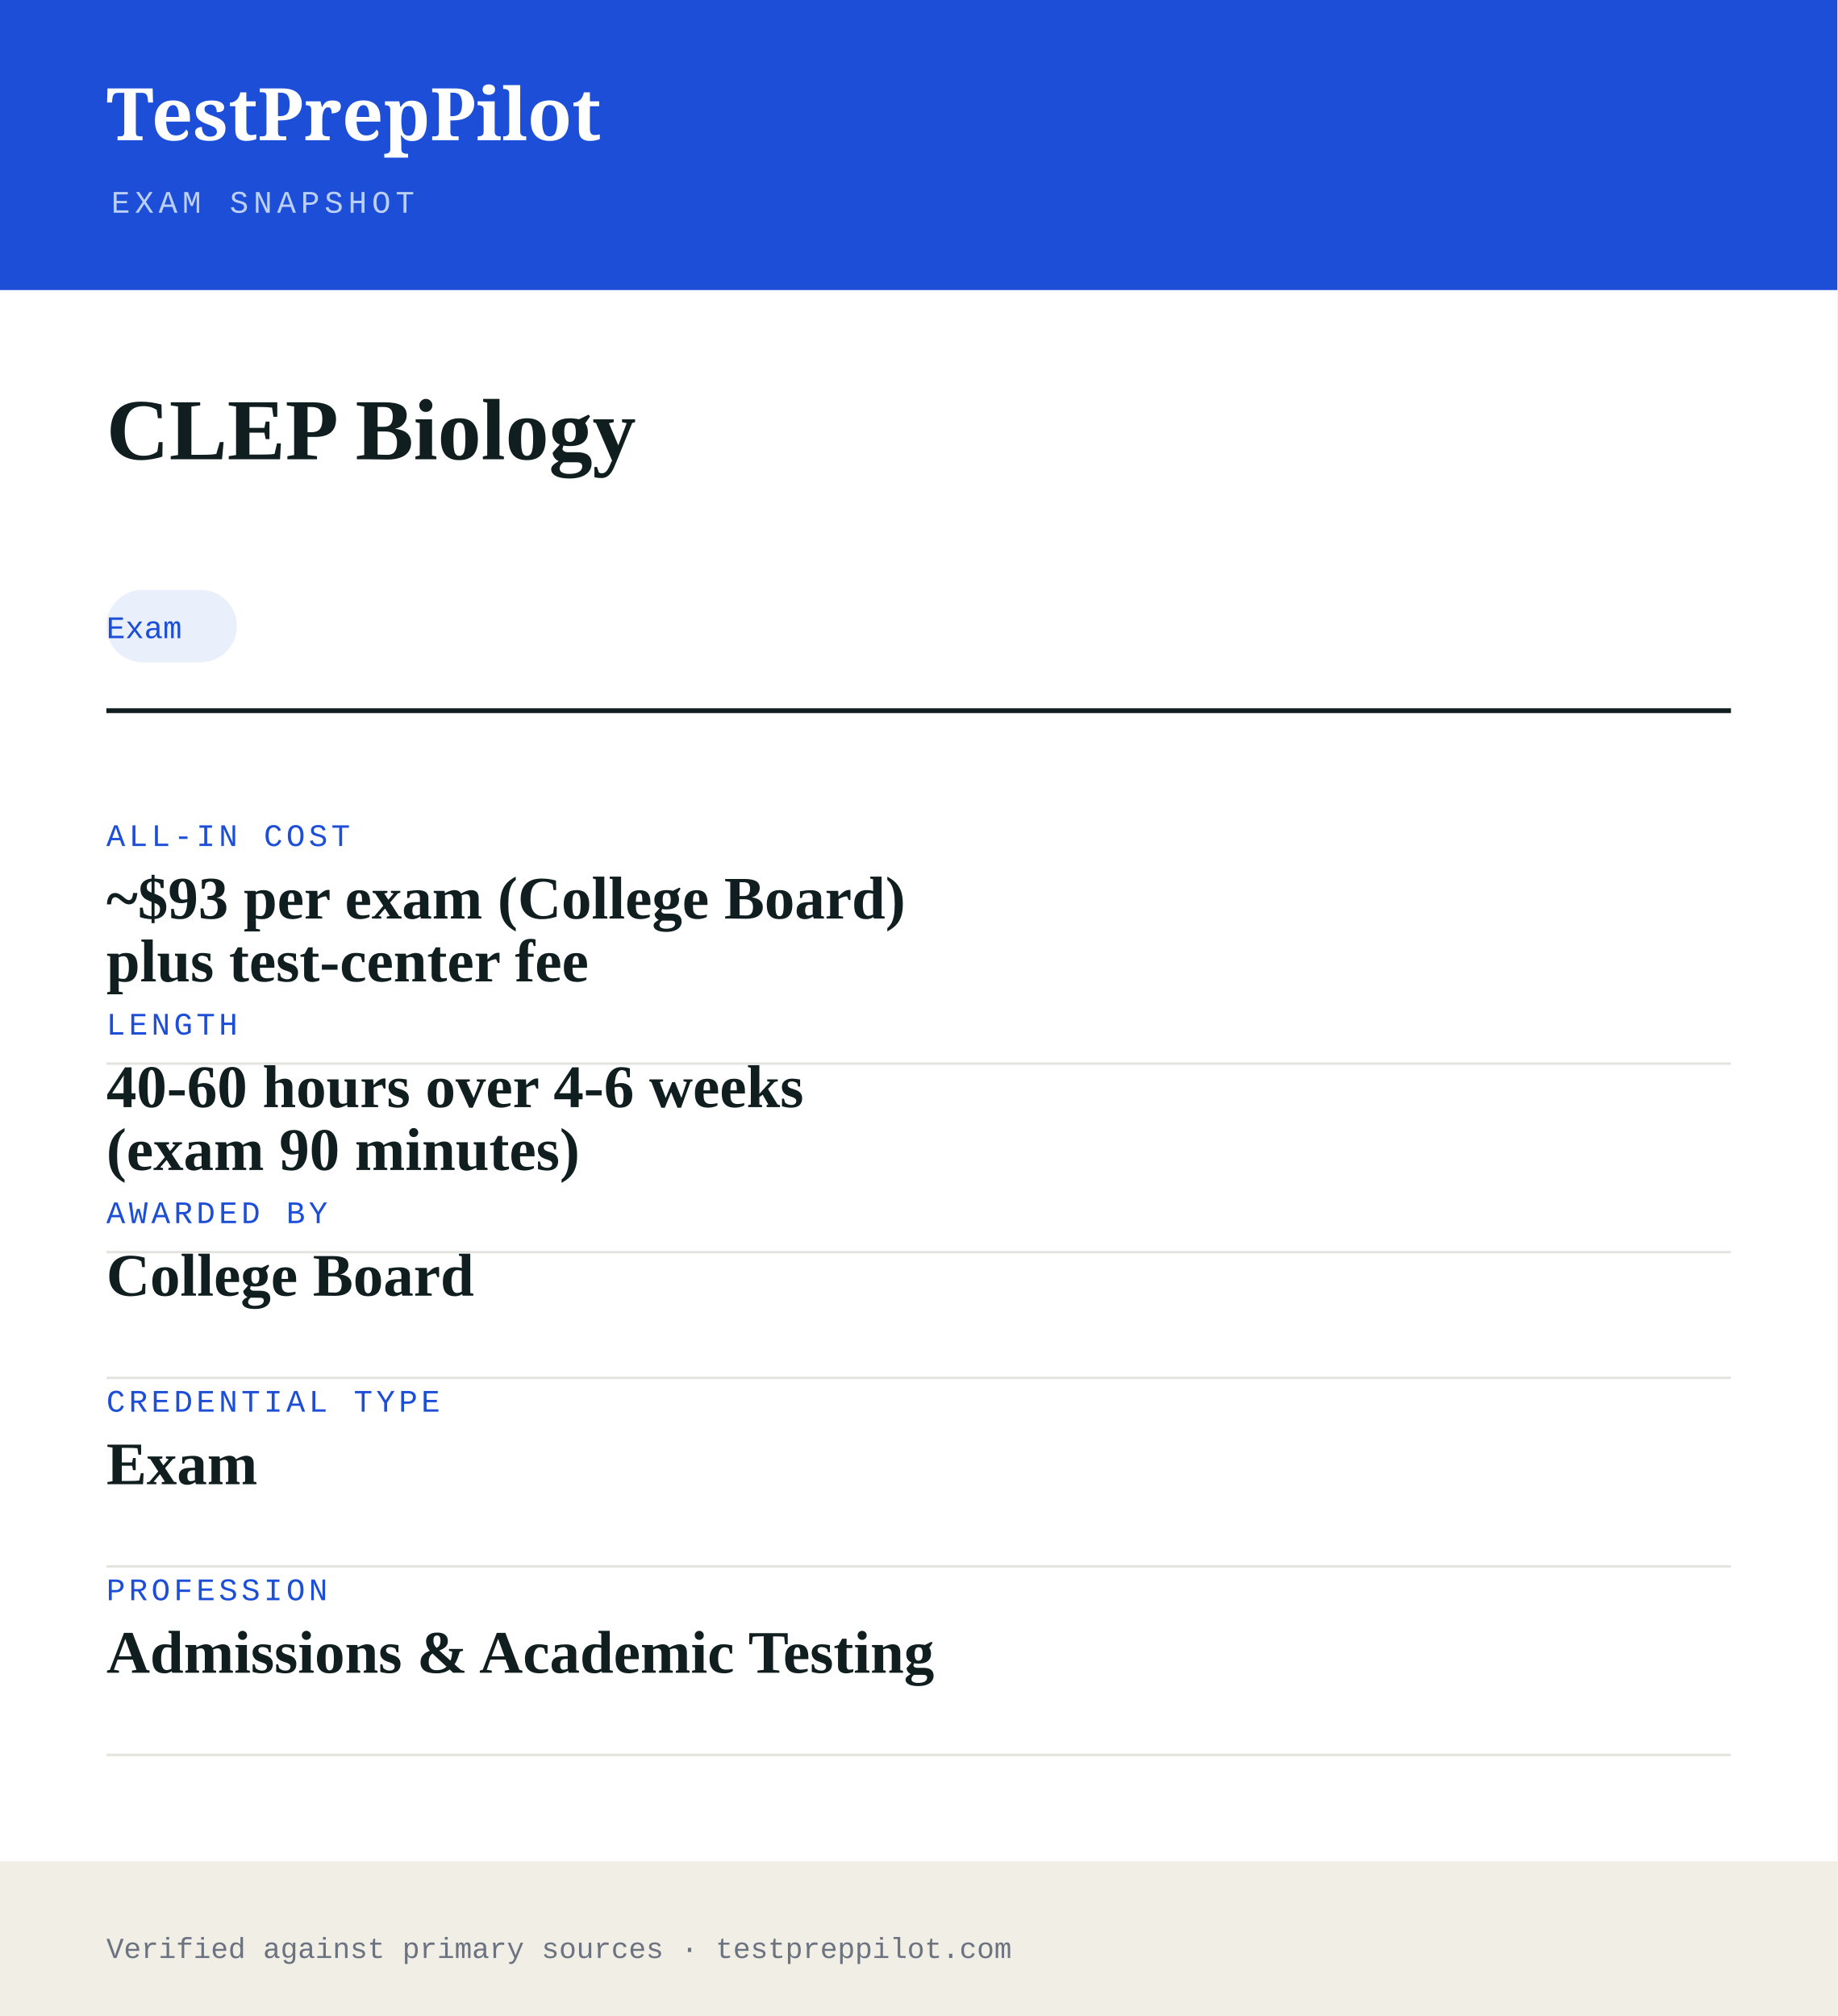
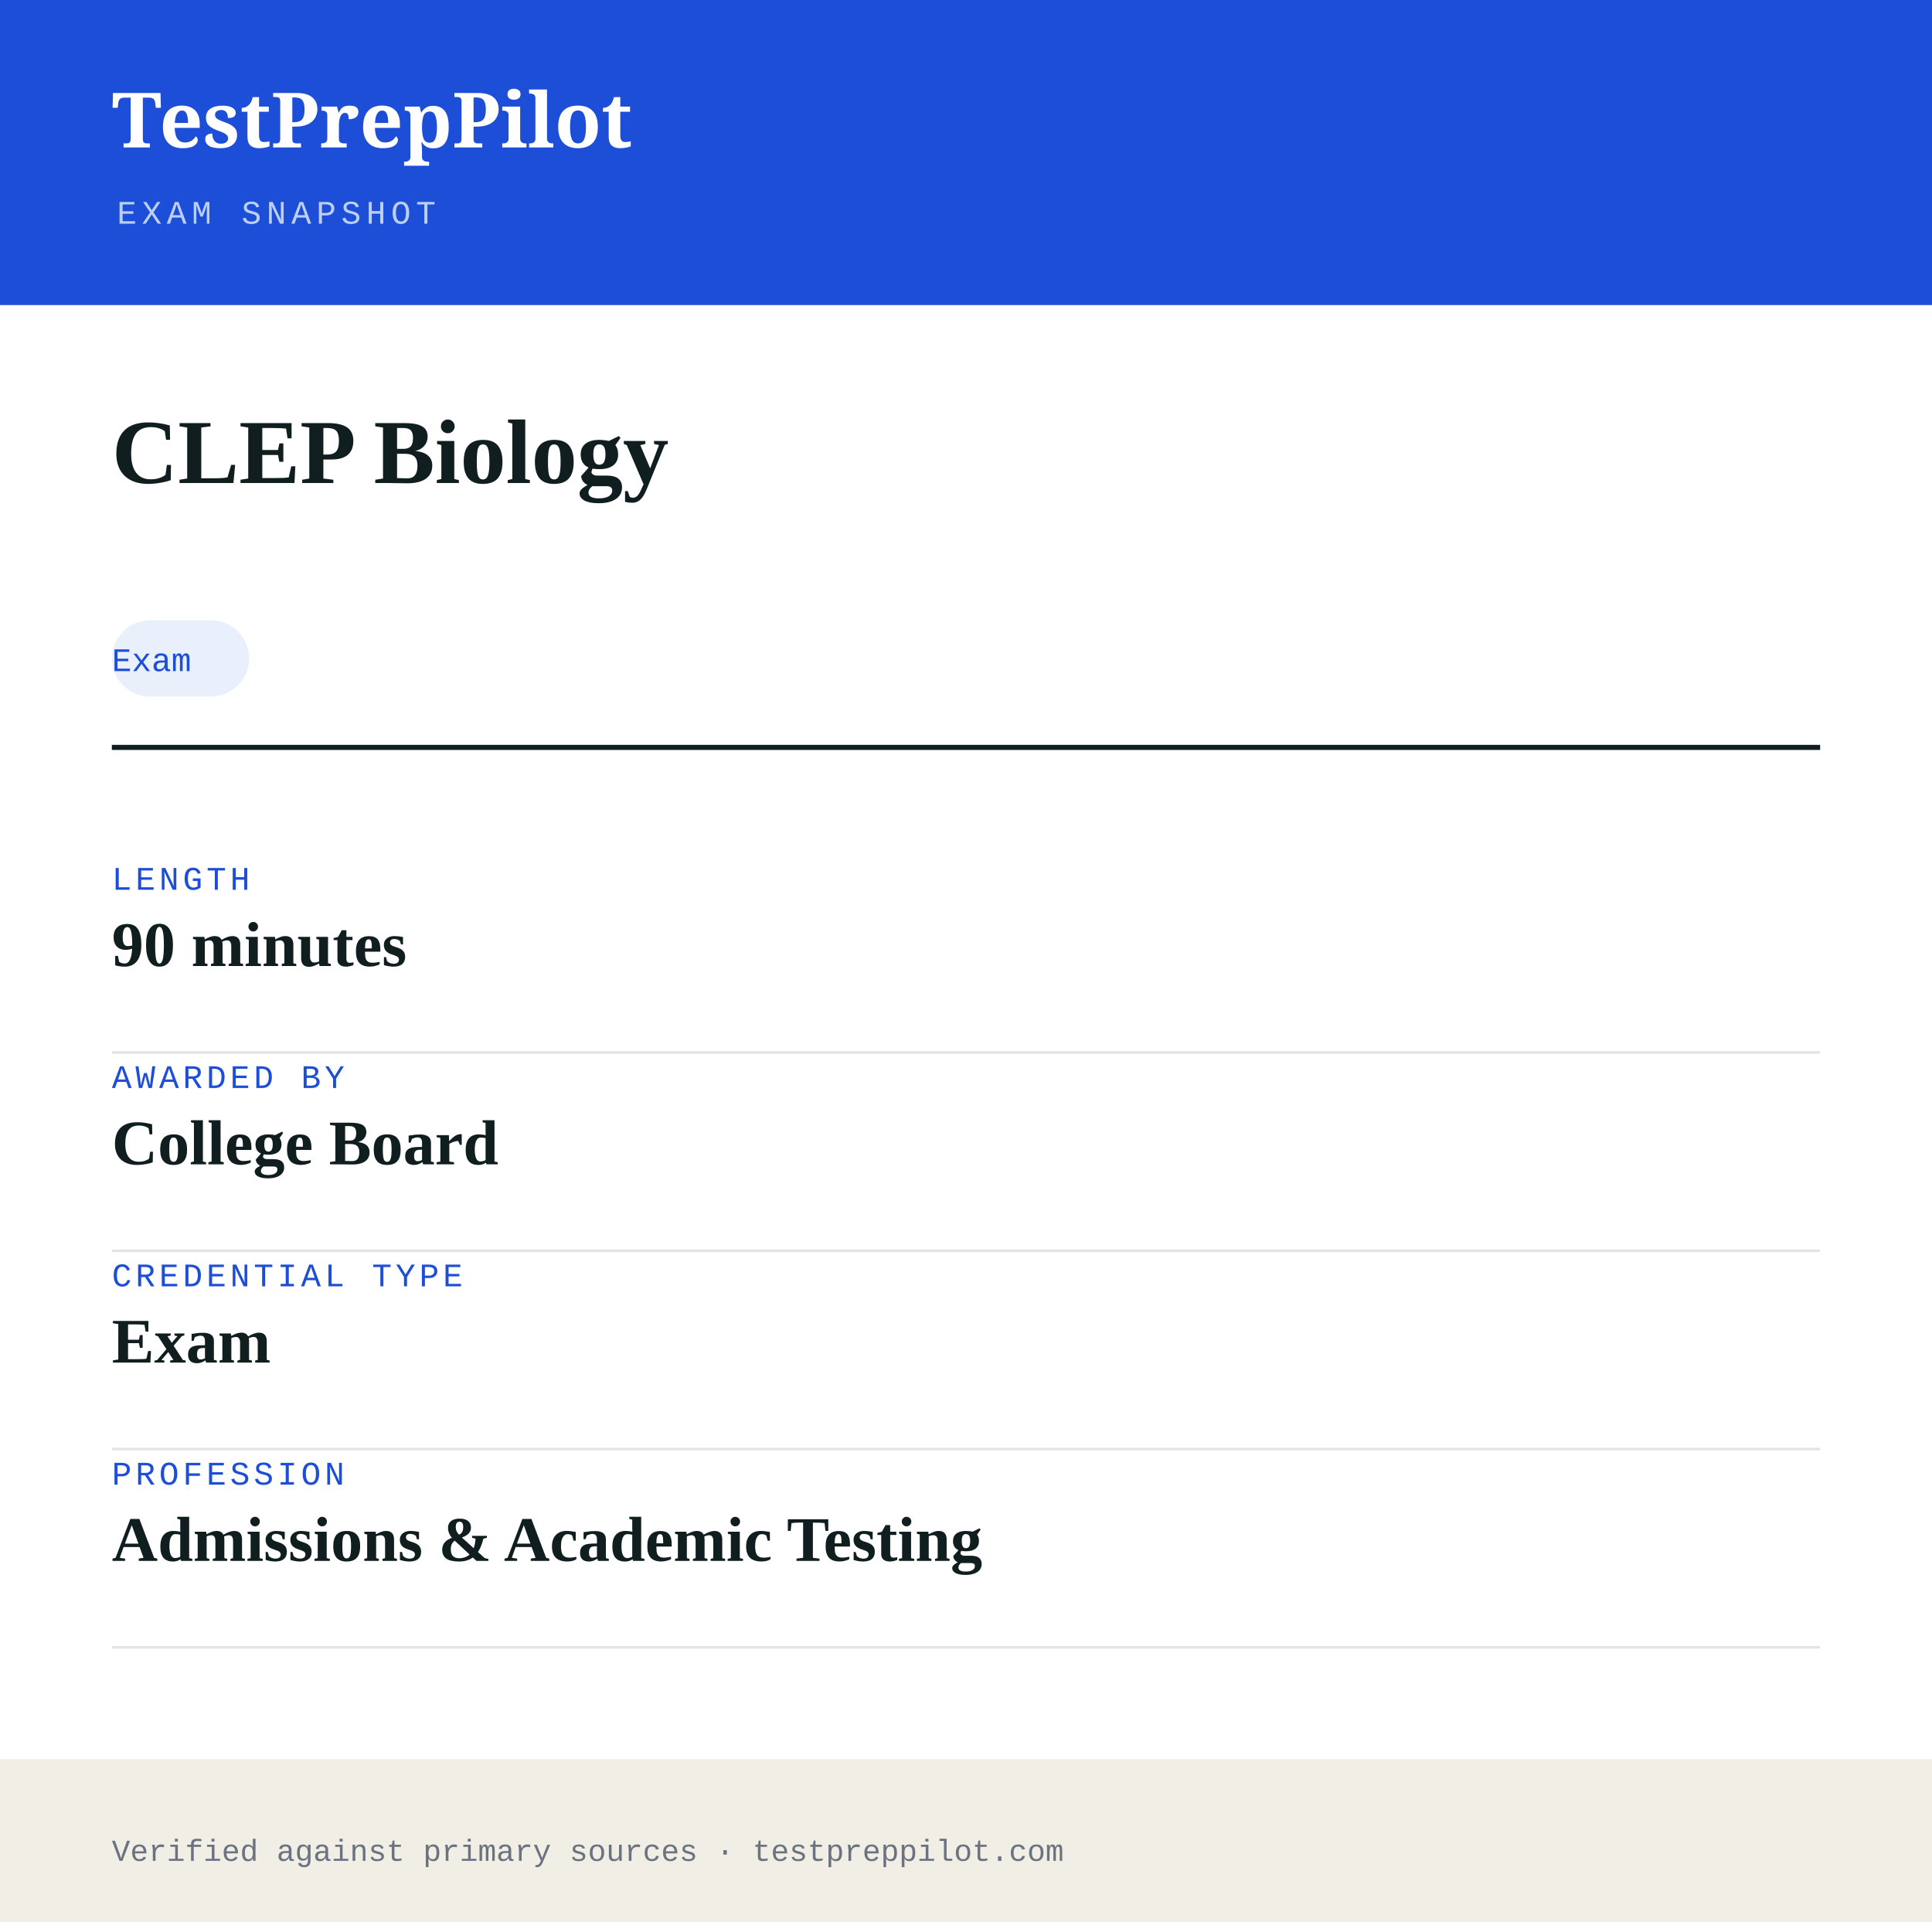
- <svg xmlns="http://www.w3.org/2000/svg" width="760" height="834" viewBox="0 0 760 834" role="img" aria-label="CLEP Biology — quick facts">
-   <rect width="760" height="834" fill="#ffffff" />
+ <svg xmlns="http://www.w3.org/2000/svg" width="760" height="756" viewBox="0 0 760 756" role="img" aria-label="CLEP Biology — quick facts">
+   <rect width="760" height="756" fill="#ffffff" />
  <rect width="760" height="120" fill="#1d4ed8" />
  <text x="44" y="58" font-family="Georgia, serif" font-size="30" font-weight="700" fill="#ffffff">TestPrepPilot</text>
  <text x="46" y="88" font-family="'Courier New', monospace" font-size="13" letter-spacing="2" fill="#bcd0f7">EXAM SNAPSHOT</text>
  <text x="44" y="190" font-family="Georgia, 'Times New Roman', serif" font-size="36" font-weight="700" fill="#111e1f">CLEP Biology</text>
  <rect x="44" y="244" width="54" height="30" rx="15" fill="#eaf0fb" />
  <text x="44" y="264" font-family="'Courier New', monospace" font-size="13" fill="#1d4ed8">Exam</text>
  <line x1="44" y1="294" x2="716" y2="294" stroke="#111e1f" stroke-width="2" />
-   <text x="44" y="350" font-family="'Courier New', monospace" font-size="13" letter-spacing="1.5" fill="#1d4ed8">ALL-IN COST</text>
-   <text x="44" y="380" font-family="Georgia, 'Times New Roman', serif" font-size="25" font-weight="700" fill="#111e1f">~$93 per exam (College Board)</text>
-   <text x="44" y="406" font-family="Georgia, 'Times New Roman', serif" font-size="25" font-weight="700" fill="#111e1f">plus test-center fee</text>
-   <line x1="44" y1="440" x2="716" y2="440" stroke="#e3e4df" stroke-width="1" />
-   <text x="44" y="428" font-family="'Courier New', monospace" font-size="13" letter-spacing="1.5" fill="#1d4ed8">LENGTH</text>
-   <text x="44" y="458" font-family="Georgia, 'Times New Roman', serif" font-size="25" font-weight="700" fill="#111e1f">40-60 hours over 4-6 weeks</text>
-   <text x="44" y="484" font-family="Georgia, 'Times New Roman', serif" font-size="25" font-weight="700" fill="#111e1f">(exam 90 minutes)</text>
-   <line x1="44" y1="518" x2="716" y2="518" stroke="#e3e4df" stroke-width="1" />
-   <text x="44" y="506" font-family="'Courier New', monospace" font-size="13" letter-spacing="1.5" fill="#1d4ed8">AWARDED BY</text>
-   <text x="44" y="536" font-family="Georgia, 'Times New Roman', serif" font-size="25" font-weight="700" fill="#111e1f">College Board</text>
+   <text x="44" y="350" font-family="'Courier New', monospace" font-size="13" letter-spacing="1.5" fill="#1d4ed8">LENGTH</text>
+   <text x="44" y="380" font-family="Georgia, 'Times New Roman', serif" font-size="25" font-weight="700" fill="#111e1f">90 minutes</text>
+   <line x1="44" y1="414" x2="716" y2="414" stroke="#e3e4df" stroke-width="1" />
+   <text x="44" y="428" font-family="'Courier New', monospace" font-size="13" letter-spacing="1.5" fill="#1d4ed8">AWARDED BY</text>
+   <text x="44" y="458" font-family="Georgia, 'Times New Roman', serif" font-size="25" font-weight="700" fill="#111e1f">College Board</text>
+   <line x1="44" y1="492" x2="716" y2="492" stroke="#e3e4df" stroke-width="1" />
+   <text x="44" y="506" font-family="'Courier New', monospace" font-size="13" letter-spacing="1.5" fill="#1d4ed8">CREDENTIAL TYPE</text>
+   <text x="44" y="536" font-family="Georgia, 'Times New Roman', serif" font-size="25" font-weight="700" fill="#111e1f">Exam</text>
  <line x1="44" y1="570" x2="716" y2="570" stroke="#e3e4df" stroke-width="1" />
-   <text x="44" y="584" font-family="'Courier New', monospace" font-size="13" letter-spacing="1.5" fill="#1d4ed8">CREDENTIAL TYPE</text>
-   <text x="44" y="614" font-family="Georgia, 'Times New Roman', serif" font-size="25" font-weight="700" fill="#111e1f">Exam</text>
+   <text x="44" y="584" font-family="'Courier New', monospace" font-size="13" letter-spacing="1.5" fill="#1d4ed8">PROFESSION</text>
+   <text x="44" y="614" font-family="Georgia, 'Times New Roman', serif" font-size="25" font-weight="700" fill="#111e1f">Admissions &amp; Academic Testing</text>
  <line x1="44" y1="648" x2="716" y2="648" stroke="#e3e4df" stroke-width="1" />
-   <text x="44" y="662" font-family="'Courier New', monospace" font-size="13" letter-spacing="1.5" fill="#1d4ed8">PROFESSION</text>
-   <text x="44" y="692" font-family="Georgia, 'Times New Roman', serif" font-size="25" font-weight="700" fill="#111e1f">Admissions &amp; Academic Testing</text>
-   <line x1="44" y1="726" x2="716" y2="726" stroke="#e3e4df" stroke-width="1" />
-   <rect x="0" y="770" width="760" height="64" fill="#f0eee5" />
-   <text x="44" y="810" font-family="'Courier New', monospace" font-size="12" fill="#6b7280">Verified against primary sources · testpreppilot.com</text>
+   <rect x="0" y="692" width="760" height="64" fill="#f0eee5" />
+   <text x="44" y="732" font-family="'Courier New', monospace" font-size="12" fill="#6b7280">Verified against primary sources · testpreppilot.com</text>
</svg>
